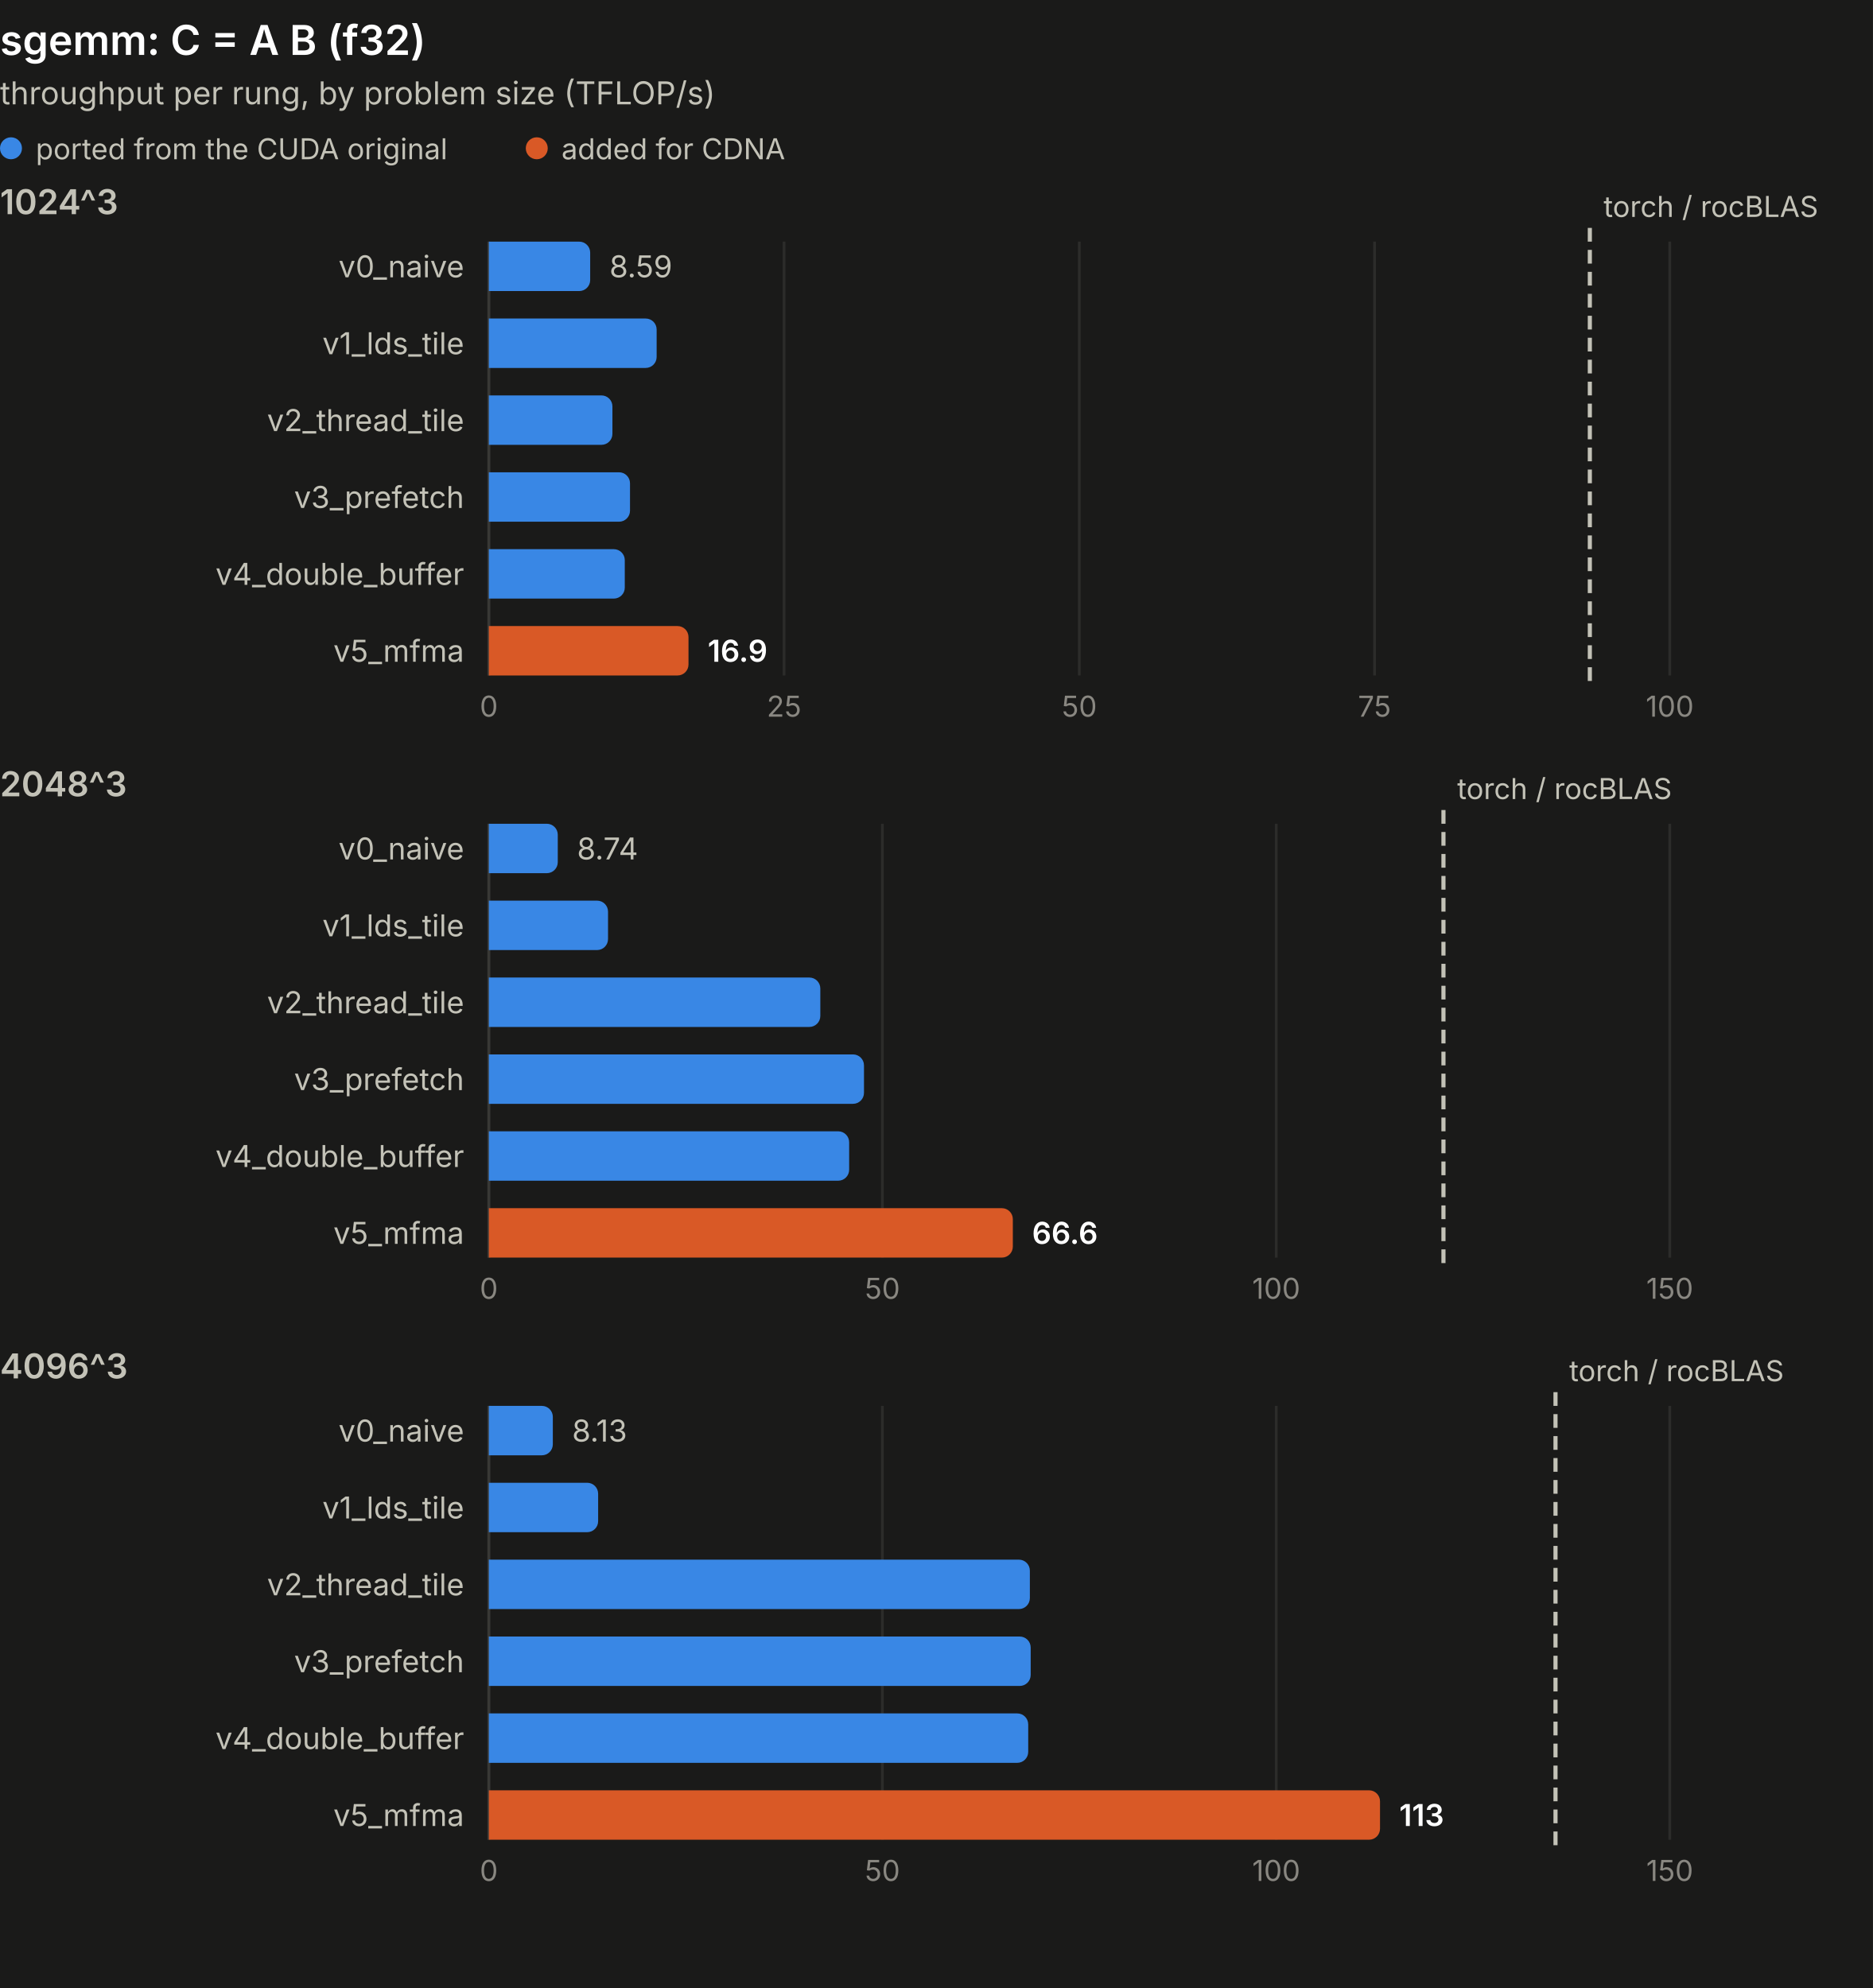
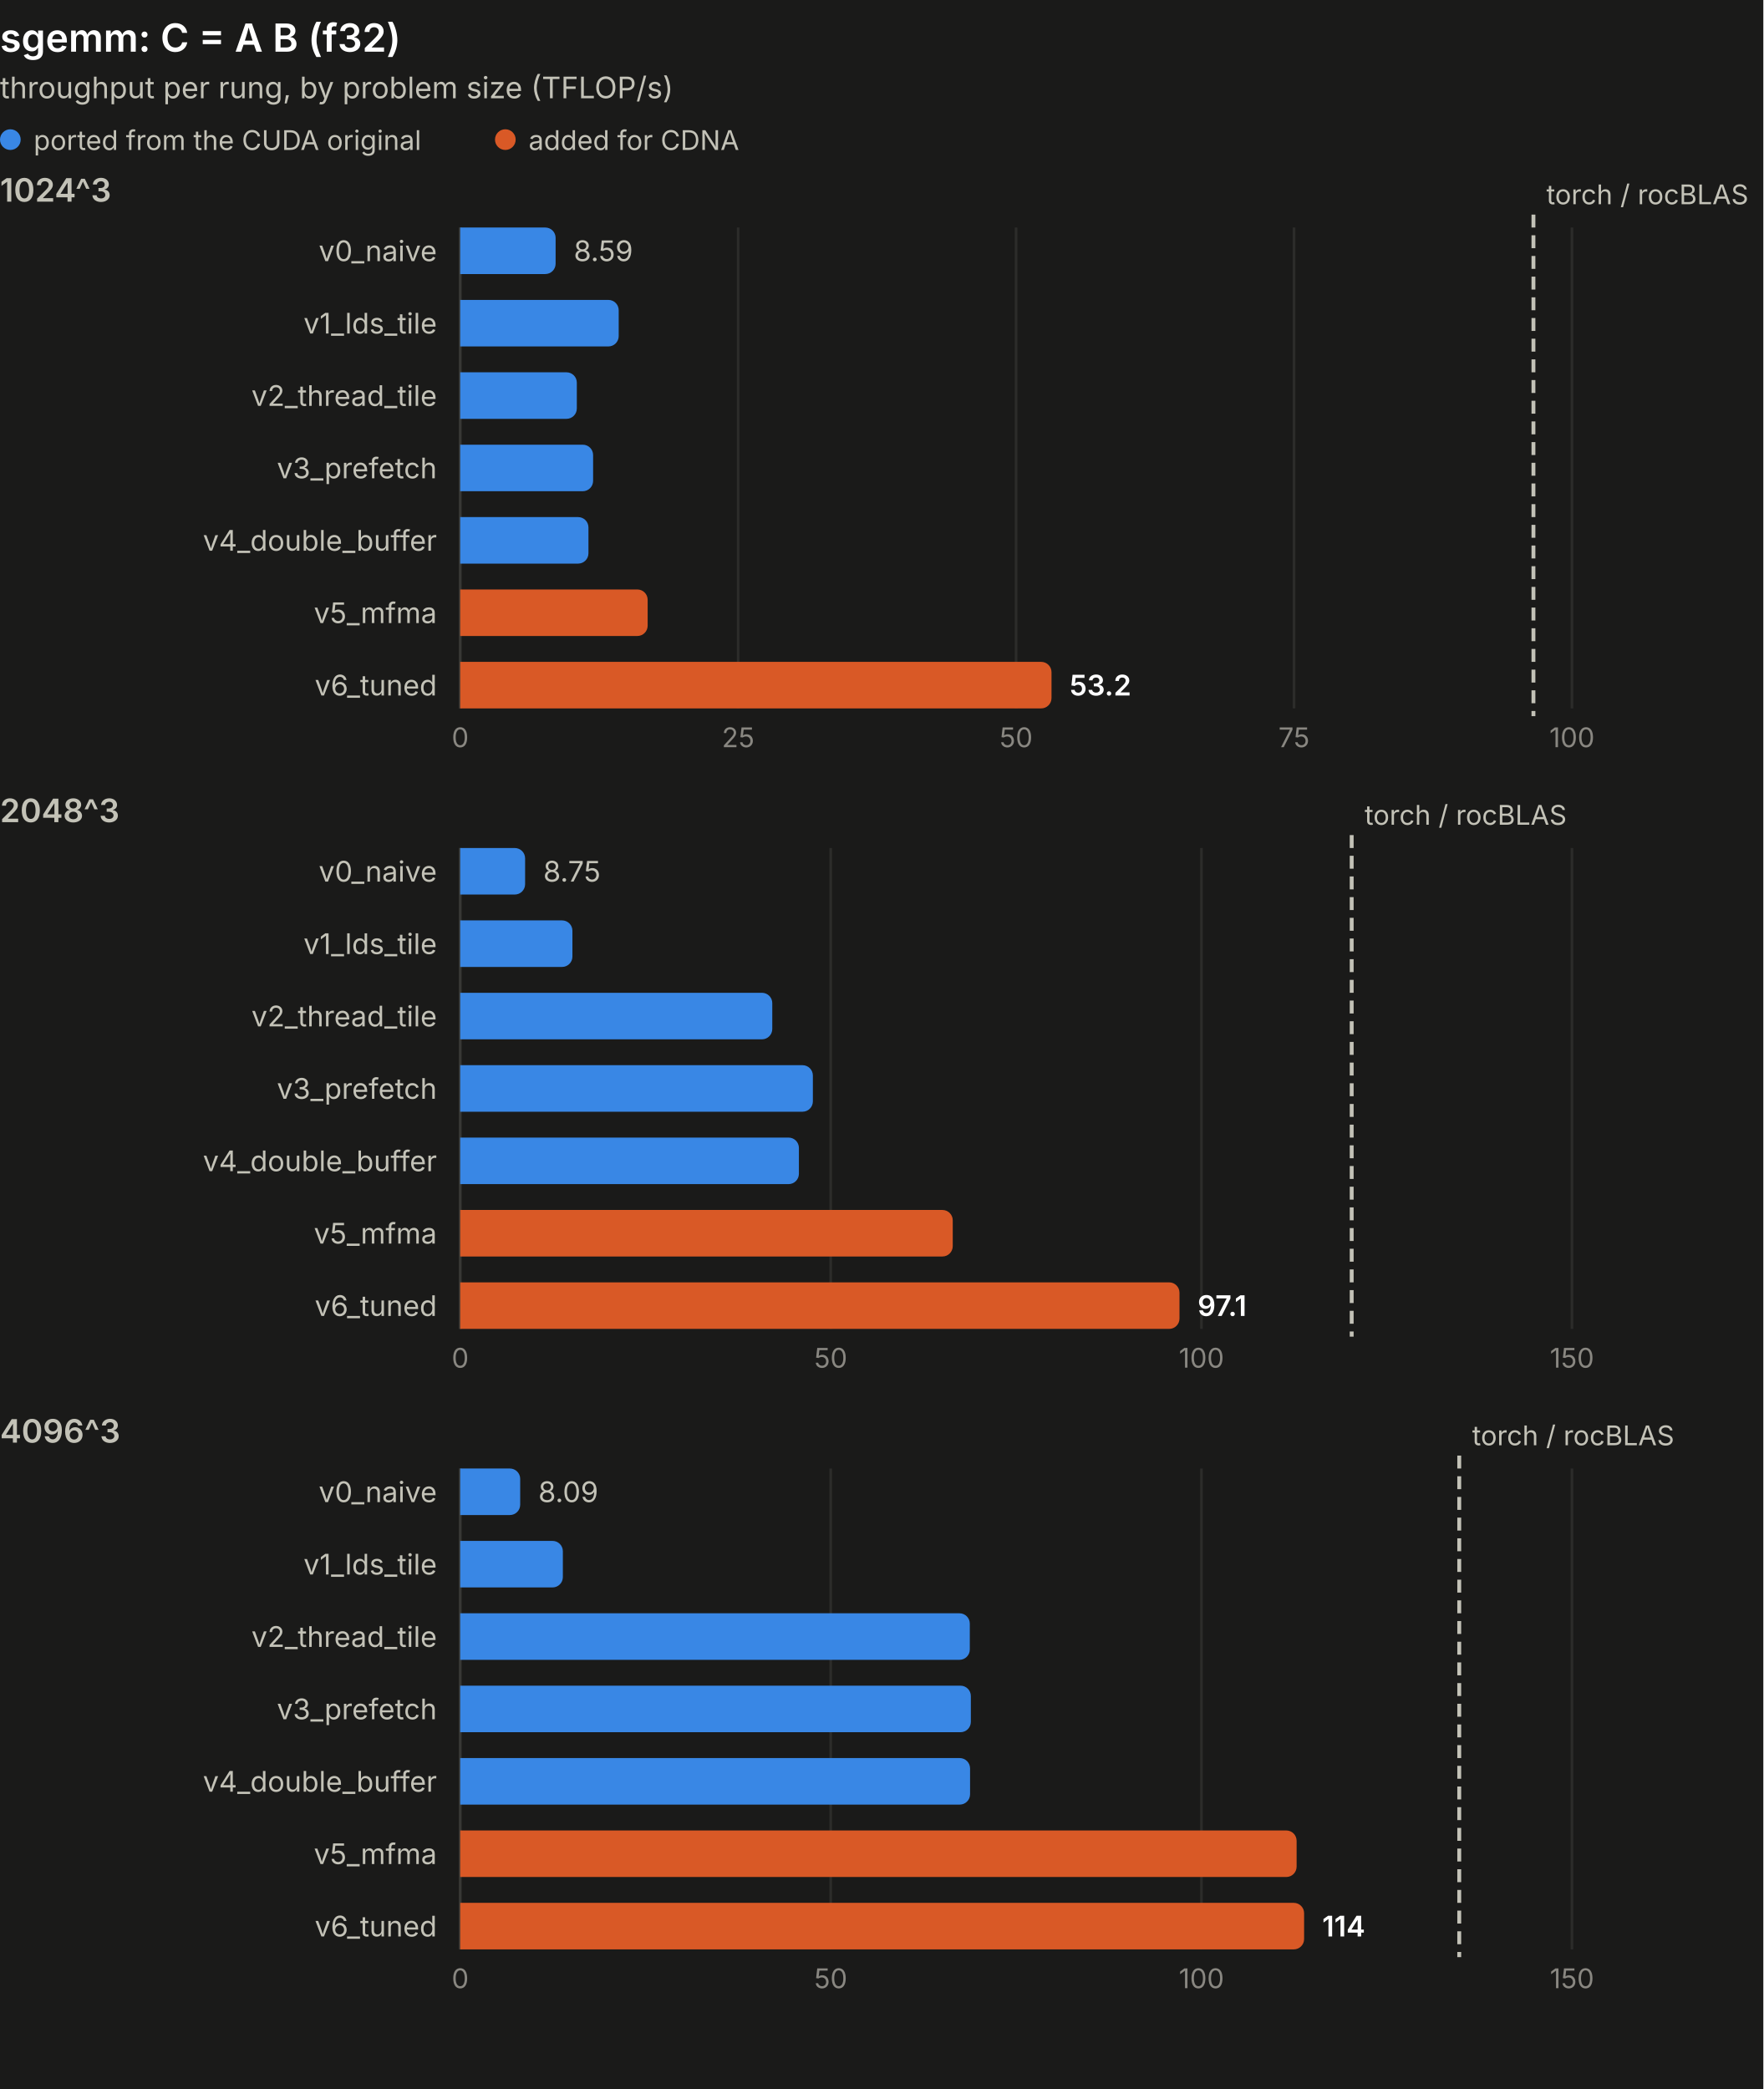
- <svg xmlns="http://www.w3.org/2000/svg" width="682" height="724" viewBox="0 0 682 724" font-family="system-ui,-apple-system,'Segoe UI',sans-serif">
-   <rect width="682" height="724" fill="#1a1a19" />
+ <svg xmlns="http://www.w3.org/2000/svg" width="682" height="808" viewBox="0 0 682 808" font-family="system-ui,-apple-system,'Segoe UI',sans-serif">
+   <rect width="682" height="808" fill="#1a1a19" />
  <text x="0" y="20" font-size="15" font-weight="600" fill="#ffffff">sgemm: C = A B (f32)</text>
  <text x="0" y="38" font-size="11.5" fill="#c3c2b7">throughput per rung, by problem size (TFLOP/s)</text>
  <circle cx="4" cy="54" r="4" fill="#3987e5" />
  <text x="13" y="58" font-size="10.5" fill="#c3c2b7">ported from the CUDA original</text>
  <circle cx="195.45" cy="54" r="4" fill="#d95926" />
  <text x="204.45" y="58" font-size="10.5" fill="#c3c2b7">added for CDNA</text>
  <text x="0" y="78" font-size="12.5" font-weight="600" fill="#c3c2b7">1024^3</text>
-   <line x1="178.0" y1="88" x2="178.0" y2="246" stroke="#2c2c2a" stroke-width="1" />
-   <text x="178.0" y="261" font-size="10.5" text-anchor="middle" fill="#898781" style="font-variant-numeric:tabular-nums">0</text>
-   <line x1="285.5" y1="88" x2="285.5" y2="246" stroke="#2c2c2a" stroke-width="1" />
-   <text x="285.5" y="261" font-size="10.5" text-anchor="middle" fill="#898781" style="font-variant-numeric:tabular-nums">25</text>
-   <line x1="393.0" y1="88" x2="393.0" y2="246" stroke="#2c2c2a" stroke-width="1" />
-   <text x="393.0" y="261" font-size="10.5" text-anchor="middle" fill="#898781" style="font-variant-numeric:tabular-nums">50</text>
-   <line x1="500.5" y1="88" x2="500.5" y2="246" stroke="#2c2c2a" stroke-width="1" />
-   <text x="500.5" y="261" font-size="10.5" text-anchor="middle" fill="#898781" style="font-variant-numeric:tabular-nums">75</text>
-   <line x1="608.0" y1="88" x2="608.0" y2="246" stroke="#2c2c2a" stroke-width="1" />
-   <text x="608.0" y="261" font-size="10.5" text-anchor="middle" fill="#898781" style="font-variant-numeric:tabular-nums">100</text>
-   <line x1="178" y1="88" x2="178" y2="246" stroke="#383835" stroke-width="1" />
+   <line x1="178.0" y1="88" x2="178.0" y2="274" stroke="#2c2c2a" stroke-width="1" />
+   <text x="178.0" y="289" font-size="10.5" text-anchor="middle" fill="#898781" style="font-variant-numeric:tabular-nums">0</text>
+   <line x1="285.5" y1="88" x2="285.5" y2="274" stroke="#2c2c2a" stroke-width="1" />
+   <text x="285.5" y="289" font-size="10.5" text-anchor="middle" fill="#898781" style="font-variant-numeric:tabular-nums">25</text>
+   <line x1="393.0" y1="88" x2="393.0" y2="274" stroke="#2c2c2a" stroke-width="1" />
+   <text x="393.0" y="289" font-size="10.5" text-anchor="middle" fill="#898781" style="font-variant-numeric:tabular-nums">50</text>
+   <line x1="500.5" y1="88" x2="500.5" y2="274" stroke="#2c2c2a" stroke-width="1" />
+   <text x="500.5" y="289" font-size="10.5" text-anchor="middle" fill="#898781" style="font-variant-numeric:tabular-nums">75</text>
+   <line x1="608.0" y1="88" x2="608.0" y2="274" stroke="#2c2c2a" stroke-width="1" />
+   <text x="608.0" y="289" font-size="10.5" text-anchor="middle" fill="#898781" style="font-variant-numeric:tabular-nums">100</text>
+   <line x1="178" y1="88" x2="178" y2="274" stroke="#383835" stroke-width="1" />
  <path d="M178 88 H210.9 a4.0 4.0 0 0 1 4.0 4.0 V102.0 a4.0 4.0 0 0 1 -4.0 4.0 H178 Z" fill="#3987e5" />
  <text x="169" y="101.0" font-size="11" text-anchor="end" fill="#c3c2b7">v0_naive</text>
  <text x="221.9" y="101.0" font-size="11" font-weight="400" fill="#c3c2b7" style="font-variant-numeric:tabular-nums">8.59</text>
-   <path d="M178 116 H235.1 a4.0 4.0 0 0 1 4.0 4.0 V130.0 a4.0 4.0 0 0 1 -4.0 4.0 H178 Z" fill="#3987e5" />
+   <path d="M178 116 H235.3 a4.0 4.0 0 0 1 4.0 4.0 V130.0 a4.0 4.0 0 0 1 -4.0 4.0 H178 Z" fill="#3987e5" />
  <text x="169" y="129.0" font-size="11" text-anchor="end" fill="#c3c2b7">v1_lds_tile</text>
-   <path d="M178 144 H219.0 a4.0 4.0 0 0 1 4.0 4.0 V158.0 a4.0 4.0 0 0 1 -4.0 4.0 H178 Z" fill="#3987e5" />
+   <path d="M178 144 H219.1 a4.0 4.0 0 0 1 4.0 4.0 V158.0 a4.0 4.0 0 0 1 -4.0 4.0 H178 Z" fill="#3987e5" />
  <text x="169" y="157.0" font-size="11" text-anchor="end" fill="#c3c2b7">v2_thread_tile</text>
  <path d="M178 172 H225.4 a4.0 4.0 0 0 1 4.0 4.0 V186.0 a4.0 4.0 0 0 1 -4.0 4.0 H178 Z" fill="#3987e5" />
  <text x="169" y="185.0" font-size="11" text-anchor="end" fill="#c3c2b7">v3_prefetch</text>
-   <path d="M178 200 H223.5 a4.0 4.0 0 0 1 4.0 4.0 V214.0 a4.0 4.0 0 0 1 -4.0 4.0 H178 Z" fill="#3987e5" />
+   <path d="M178 200 H223.6 a4.0 4.0 0 0 1 4.0 4.0 V214.0 a4.0 4.0 0 0 1 -4.0 4.0 H178 Z" fill="#3987e5" />
  <text x="169" y="213.0" font-size="11" text-anchor="end" fill="#c3c2b7">v4_double_buffer</text>
-   <path d="M178 228 H246.7 a4.0 4.0 0 0 1 4.0 4.0 V242.0 a4.0 4.0 0 0 1 -4.0 4.0 H178 Z" fill="#d95926" />
+   <path d="M178 228 H246.5 a4.0 4.0 0 0 1 4.0 4.0 V242.0 a4.0 4.0 0 0 1 -4.0 4.0 H178 Z" fill="#d95926" />
  <text x="169" y="241.0" font-size="11" text-anchor="end" fill="#c3c2b7">v5_mfma</text>
-   <text x="257.7" y="241.0" font-size="11" font-weight="600" fill="#ffffff" style="font-variant-numeric:tabular-nums">16.9</text>
-   <line x1="578.9" y1="83" x2="578.9" y2="249" stroke="#c3c2b7" stroke-width="1.5" stroke-dasharray="5 3" />
-   <text x="583.9" y="79" font-size="10.5" fill="#c3c2b7">torch / rocBLAS</text>
-   <text x="0" y="290" font-size="12.5" font-weight="600" fill="#c3c2b7">2048^3</text>
-   <line x1="178.0" y1="300" x2="178.0" y2="458" stroke="#2c2c2a" stroke-width="1" />
-   <text x="178.0" y="473" font-size="10.5" text-anchor="middle" fill="#898781" style="font-variant-numeric:tabular-nums">0</text>
-   <line x1="321.3" y1="300" x2="321.3" y2="458" stroke="#2c2c2a" stroke-width="1" />
-   <text x="321.3" y="473" font-size="10.5" text-anchor="middle" fill="#898781" style="font-variant-numeric:tabular-nums">50</text>
-   <line x1="464.7" y1="300" x2="464.7" y2="458" stroke="#2c2c2a" stroke-width="1" />
-   <text x="464.7" y="473" font-size="10.5" text-anchor="middle" fill="#898781" style="font-variant-numeric:tabular-nums">100</text>
-   <line x1="608.0" y1="300" x2="608.0" y2="458" stroke="#2c2c2a" stroke-width="1" />
-   <text x="608.0" y="473" font-size="10.5" text-anchor="middle" fill="#898781" style="font-variant-numeric:tabular-nums">150</text>
-   <line x1="178" y1="300" x2="178" y2="458" stroke="#383835" stroke-width="1" />
-   <path d="M178 300 H199.1 a4.0 4.0 0 0 1 4.0 4.0 V314.0 a4.0 4.0 0 0 1 -4.0 4.0 H178 Z" fill="#3987e5" />
-   <text x="169" y="313.0" font-size="11" text-anchor="end" fill="#c3c2b7">v0_naive</text>
-   <text x="210.1" y="313.0" font-size="11" font-weight="400" fill="#c3c2b7" style="font-variant-numeric:tabular-nums">8.74</text>
-   <path d="M178 328 H217.4 a4.0 4.0 0 0 1 4.0 4.0 V342.0 a4.0 4.0 0 0 1 -4.0 4.0 H178 Z" fill="#3987e5" />
-   <text x="169" y="341.0" font-size="11" text-anchor="end" fill="#c3c2b7">v1_lds_tile</text>
-   <path d="M178 356 H294.7 a4.0 4.0 0 0 1 4.0 4.0 V370.0 a4.0 4.0 0 0 1 -4.0 4.0 H178 Z" fill="#3987e5" />
-   <text x="169" y="369.0" font-size="11" text-anchor="end" fill="#c3c2b7">v2_thread_tile</text>
-   <path d="M178 384 H310.6 a4.0 4.0 0 0 1 4.0 4.0 V398.0 a4.0 4.0 0 0 1 -4.0 4.0 H178 Z" fill="#3987e5" />
-   <text x="169" y="397.0" font-size="11" text-anchor="end" fill="#c3c2b7">v3_prefetch</text>
-   <path d="M178 412 H305.2 a4.0 4.0 0 0 1 4.0 4.0 V426.0 a4.0 4.0 0 0 1 -4.0 4.0 H178 Z" fill="#3987e5" />
-   <text x="169" y="425.0" font-size="11" text-anchor="end" fill="#c3c2b7">v4_double_buffer</text>
-   <path d="M178 440 H364.8 a4.0 4.0 0 0 1 4.0 4.0 V454.0 a4.0 4.0 0 0 1 -4.0 4.0 H178 Z" fill="#d95926" />
-   <text x="169" y="453.0" font-size="11" text-anchor="end" fill="#c3c2b7">v5_mfma</text>
-   <text x="375.8" y="453.0" font-size="11" font-weight="600" fill="#ffffff" style="font-variant-numeric:tabular-nums">66.6</text>
-   <line x1="525.6" y1="295" x2="525.6" y2="461" stroke="#c3c2b7" stroke-width="1.5" stroke-dasharray="5 3" />
-   <text x="530.6" y="291" font-size="10.5" fill="#c3c2b7">torch / rocBLAS</text>
-   <text x="0" y="502" font-size="12.5" font-weight="600" fill="#c3c2b7">4096^3</text>
-   <line x1="178.0" y1="512" x2="178.0" y2="670" stroke="#2c2c2a" stroke-width="1" />
-   <text x="178.0" y="685" font-size="10.5" text-anchor="middle" fill="#898781" style="font-variant-numeric:tabular-nums">0</text>
-   <line x1="321.3" y1="512" x2="321.3" y2="670" stroke="#2c2c2a" stroke-width="1" />
-   <text x="321.3" y="685" font-size="10.5" text-anchor="middle" fill="#898781" style="font-variant-numeric:tabular-nums">50</text>
-   <line x1="464.7" y1="512" x2="464.7" y2="670" stroke="#2c2c2a" stroke-width="1" />
-   <text x="464.7" y="685" font-size="10.5" text-anchor="middle" fill="#898781" style="font-variant-numeric:tabular-nums">100</text>
-   <line x1="608.0" y1="512" x2="608.0" y2="670" stroke="#2c2c2a" stroke-width="1" />
-   <text x="608.0" y="685" font-size="10.5" text-anchor="middle" fill="#898781" style="font-variant-numeric:tabular-nums">150</text>
-   <line x1="178" y1="512" x2="178" y2="670" stroke="#383835" stroke-width="1" />
-   <path d="M178 512 H197.3 a4.0 4.0 0 0 1 4.0 4.0 V526.0 a4.0 4.0 0 0 1 -4.0 4.0 H178 Z" fill="#3987e5" />
-   <text x="169" y="525.0" font-size="11" text-anchor="end" fill="#c3c2b7">v0_naive</text>
-   <text x="208.3" y="525.0" font-size="11" font-weight="400" fill="#c3c2b7" style="font-variant-numeric:tabular-nums">8.13</text>
-   <path d="M178 540 H213.8 a4.0 4.0 0 0 1 4.0 4.0 V554.0 a4.0 4.0 0 0 1 -4.0 4.0 H178 Z" fill="#3987e5" />
-   <text x="169" y="553.0" font-size="11" text-anchor="end" fill="#c3c2b7">v1_lds_tile</text>
-   <path d="M178 568 H371.0 a4.0 4.0 0 0 1 4.0 4.0 V582.0 a4.0 4.0 0 0 1 -4.0 4.0 H178 Z" fill="#3987e5" />
-   <text x="169" y="581.0" font-size="11" text-anchor="end" fill="#c3c2b7">v2_thread_tile</text>
-   <path d="M178 596 H371.3 a4.0 4.0 0 0 1 4.0 4.0 V610.0 a4.0 4.0 0 0 1 -4.0 4.0 H178 Z" fill="#3987e5" />
-   <text x="169" y="609.0" font-size="11" text-anchor="end" fill="#c3c2b7">v3_prefetch</text>
-   <path d="M178 624 H370.4 a4.0 4.0 0 0 1 4.0 4.0 V638.0 a4.0 4.0 0 0 1 -4.0 4.0 H178 Z" fill="#3987e5" />
-   <text x="169" y="637.0" font-size="11" text-anchor="end" fill="#c3c2b7">v4_double_buffer</text>
-   <path d="M178 652 H498.5 a4.0 4.0 0 0 1 4.0 4.0 V666.0 a4.0 4.0 0 0 1 -4.0 4.0 H178 Z" fill="#d95926" />
-   <text x="169" y="665.0" font-size="11" text-anchor="end" fill="#c3c2b7">v5_mfma</text>
-   <text x="509.5" y="665.0" font-size="11" font-weight="600" fill="#ffffff" style="font-variant-numeric:tabular-nums">113</text>
-   <line x1="566.4" y1="507" x2="566.4" y2="673" stroke="#c3c2b7" stroke-width="1.5" stroke-dasharray="5 3" />
-   <text x="571.4" y="503" font-size="10.5" fill="#c3c2b7">torch / rocBLAS</text>
+   <path d="M178 256 H402.7 a4.0 4.0 0 0 1 4.0 4.0 V270.0 a4.0 4.0 0 0 1 -4.0 4.0 H178 Z" fill="#d95926" />
+   <text x="169" y="269.0" font-size="11" text-anchor="end" fill="#c3c2b7">v6_tuned</text>
+   <text x="413.7" y="269.0" font-size="11" font-weight="600" fill="#ffffff" style="font-variant-numeric:tabular-nums">53.2</text>
+   <line x1="593.1" y1="83" x2="593.1" y2="277" stroke="#c3c2b7" stroke-width="1.5" stroke-dasharray="5 3" />
+   <text x="598.1" y="79" font-size="10.5" fill="#c3c2b7">torch / rocBLAS</text>
+   <text x="0" y="318" font-size="12.5" font-weight="600" fill="#c3c2b7">2048^3</text>
+   <line x1="178.0" y1="328" x2="178.0" y2="514" stroke="#2c2c2a" stroke-width="1" />
+   <text x="178.0" y="529" font-size="10.5" text-anchor="middle" fill="#898781" style="font-variant-numeric:tabular-nums">0</text>
+   <line x1="321.3" y1="328" x2="321.3" y2="514" stroke="#2c2c2a" stroke-width="1" />
+   <text x="321.3" y="529" font-size="10.5" text-anchor="middle" fill="#898781" style="font-variant-numeric:tabular-nums">50</text>
+   <line x1="464.7" y1="328" x2="464.7" y2="514" stroke="#2c2c2a" stroke-width="1" />
+   <text x="464.7" y="529" font-size="10.5" text-anchor="middle" fill="#898781" style="font-variant-numeric:tabular-nums">100</text>
+   <line x1="608.0" y1="328" x2="608.0" y2="514" stroke="#2c2c2a" stroke-width="1" />
+   <text x="608.0" y="529" font-size="10.5" text-anchor="middle" fill="#898781" style="font-variant-numeric:tabular-nums">150</text>
+   <line x1="178" y1="328" x2="178" y2="514" stroke="#383835" stroke-width="1" />
+   <path d="M178 328 H199.1 a4.0 4.0 0 0 1 4.0 4.0 V342.0 a4.0 4.0 0 0 1 -4.0 4.0 H178 Z" fill="#3987e5" />
+   <text x="169" y="341.0" font-size="11" text-anchor="end" fill="#c3c2b7">v0_naive</text>
+   <text x="210.1" y="341.0" font-size="11" font-weight="400" fill="#c3c2b7" style="font-variant-numeric:tabular-nums">8.75</text>
+   <path d="M178 356 H217.4 a4.0 4.0 0 0 1 4.0 4.0 V370.0 a4.0 4.0 0 0 1 -4.0 4.0 H178 Z" fill="#3987e5" />
+   <text x="169" y="369.0" font-size="11" text-anchor="end" fill="#c3c2b7">v1_lds_tile</text>
+   <path d="M178 384 H294.7 a4.0 4.0 0 0 1 4.0 4.0 V398.0 a4.0 4.0 0 0 1 -4.0 4.0 H178 Z" fill="#3987e5" />
+   <text x="169" y="397.0" font-size="11" text-anchor="end" fill="#c3c2b7">v2_thread_tile</text>
+   <path d="M178 412 H310.4 a4.0 4.0 0 0 1 4.0 4.0 V426.0 a4.0 4.0 0 0 1 -4.0 4.0 H178 Z" fill="#3987e5" />
+   <text x="169" y="425.0" font-size="11" text-anchor="end" fill="#c3c2b7">v3_prefetch</text>
+   <path d="M178 440 H305.0 a4.0 4.0 0 0 1 4.0 4.0 V454.0 a4.0 4.0 0 0 1 -4.0 4.0 H178 Z" fill="#3987e5" />
+   <text x="169" y="453.0" font-size="11" text-anchor="end" fill="#c3c2b7">v4_double_buffer</text>
+   <path d="M178 468 H364.5 a4.0 4.0 0 0 1 4.0 4.0 V482.0 a4.0 4.0 0 0 1 -4.0 4.0 H178 Z" fill="#d95926" />
+   <text x="169" y="481.0" font-size="11" text-anchor="end" fill="#c3c2b7">v5_mfma</text>
+   <path d="M178 496 H452.2 a4.0 4.0 0 0 1 4.0 4.0 V510.0 a4.0 4.0 0 0 1 -4.0 4.0 H178 Z" fill="#d95926" />
+   <text x="169" y="509.0" font-size="11" text-anchor="end" fill="#c3c2b7">v6_tuned</text>
+   <text x="463.2" y="509.0" font-size="11" font-weight="600" fill="#ffffff" style="font-variant-numeric:tabular-nums">97.1</text>
+   <line x1="522.8" y1="323" x2="522.8" y2="517" stroke="#c3c2b7" stroke-width="1.5" stroke-dasharray="5 3" />
+   <text x="527.8" y="319" font-size="10.5" fill="#c3c2b7">torch / rocBLAS</text>
+   <text x="0" y="558" font-size="12.5" font-weight="600" fill="#c3c2b7">4096^3</text>
+   <line x1="178.0" y1="568" x2="178.0" y2="754" stroke="#2c2c2a" stroke-width="1" />
+   <text x="178.0" y="769" font-size="10.5" text-anchor="middle" fill="#898781" style="font-variant-numeric:tabular-nums">0</text>
+   <line x1="321.3" y1="568" x2="321.3" y2="754" stroke="#2c2c2a" stroke-width="1" />
+   <text x="321.3" y="769" font-size="10.5" text-anchor="middle" fill="#898781" style="font-variant-numeric:tabular-nums">50</text>
+   <line x1="464.7" y1="568" x2="464.7" y2="754" stroke="#2c2c2a" stroke-width="1" />
+   <text x="464.7" y="769" font-size="10.5" text-anchor="middle" fill="#898781" style="font-variant-numeric:tabular-nums">100</text>
+   <line x1="608.0" y1="568" x2="608.0" y2="754" stroke="#2c2c2a" stroke-width="1" />
+   <text x="608.0" y="769" font-size="10.5" text-anchor="middle" fill="#898781" style="font-variant-numeric:tabular-nums">150</text>
+   <line x1="178" y1="568" x2="178" y2="754" stroke="#383835" stroke-width="1" />
+   <path d="M178 568 H197.2 a4.0 4.0 0 0 1 4.0 4.0 V582.0 a4.0 4.0 0 0 1 -4.0 4.0 H178 Z" fill="#3987e5" />
+   <text x="169" y="581.0" font-size="11" text-anchor="end" fill="#c3c2b7">v0_naive</text>
+   <text x="208.2" y="581.0" font-size="11" font-weight="400" fill="#c3c2b7" style="font-variant-numeric:tabular-nums">8.09</text>
+   <path d="M178 596 H213.7 a4.0 4.0 0 0 1 4.0 4.0 V610.0 a4.0 4.0 0 0 1 -4.0 4.0 H178 Z" fill="#3987e5" />
+   <text x="169" y="609.0" font-size="11" text-anchor="end" fill="#c3c2b7">v1_lds_tile</text>
+   <path d="M178 624 H371.1 a4.0 4.0 0 0 1 4.0 4.0 V638.0 a4.0 4.0 0 0 1 -4.0 4.0 H178 Z" fill="#3987e5" />
+   <text x="169" y="637.0" font-size="11" text-anchor="end" fill="#c3c2b7">v2_thread_tile</text>
+   <path d="M178 652 H371.5 a4.0 4.0 0 0 1 4.0 4.0 V666.0 a4.0 4.0 0 0 1 -4.0 4.0 H178 Z" fill="#3987e5" />
+   <text x="169" y="665.0" font-size="11" text-anchor="end" fill="#c3c2b7">v3_prefetch</text>
+   <path d="M178 680 H371.2 a4.0 4.0 0 0 1 4.0 4.0 V694.0 a4.0 4.0 0 0 1 -4.0 4.0 H178 Z" fill="#3987e5" />
+   <text x="169" y="693.0" font-size="11" text-anchor="end" fill="#c3c2b7">v4_double_buffer</text>
+   <path d="M178 708 H497.5 a4.0 4.0 0 0 1 4.0 4.0 V722.0 a4.0 4.0 0 0 1 -4.0 4.0 H178 Z" fill="#d95926" />
+   <text x="169" y="721.0" font-size="11" text-anchor="end" fill="#c3c2b7">v5_mfma</text>
+   <path d="M178 736 H500.4 a4.0 4.0 0 0 1 4.0 4.0 V750.0 a4.0 4.0 0 0 1 -4.0 4.0 H178 Z" fill="#d95926" />
+   <text x="169" y="749.0" font-size="11" text-anchor="end" fill="#c3c2b7">v6_tuned</text>
+   <text x="511.4" y="749.0" font-size="11" font-weight="600" fill="#ffffff" style="font-variant-numeric:tabular-nums">114</text>
+   <line x1="564.4" y1="563" x2="564.4" y2="757" stroke="#c3c2b7" stroke-width="1.5" stroke-dasharray="5 3" />
+   <text x="569.4" y="559" font-size="10.5" fill="#c3c2b7">torch / rocBLAS</text>
</svg>
